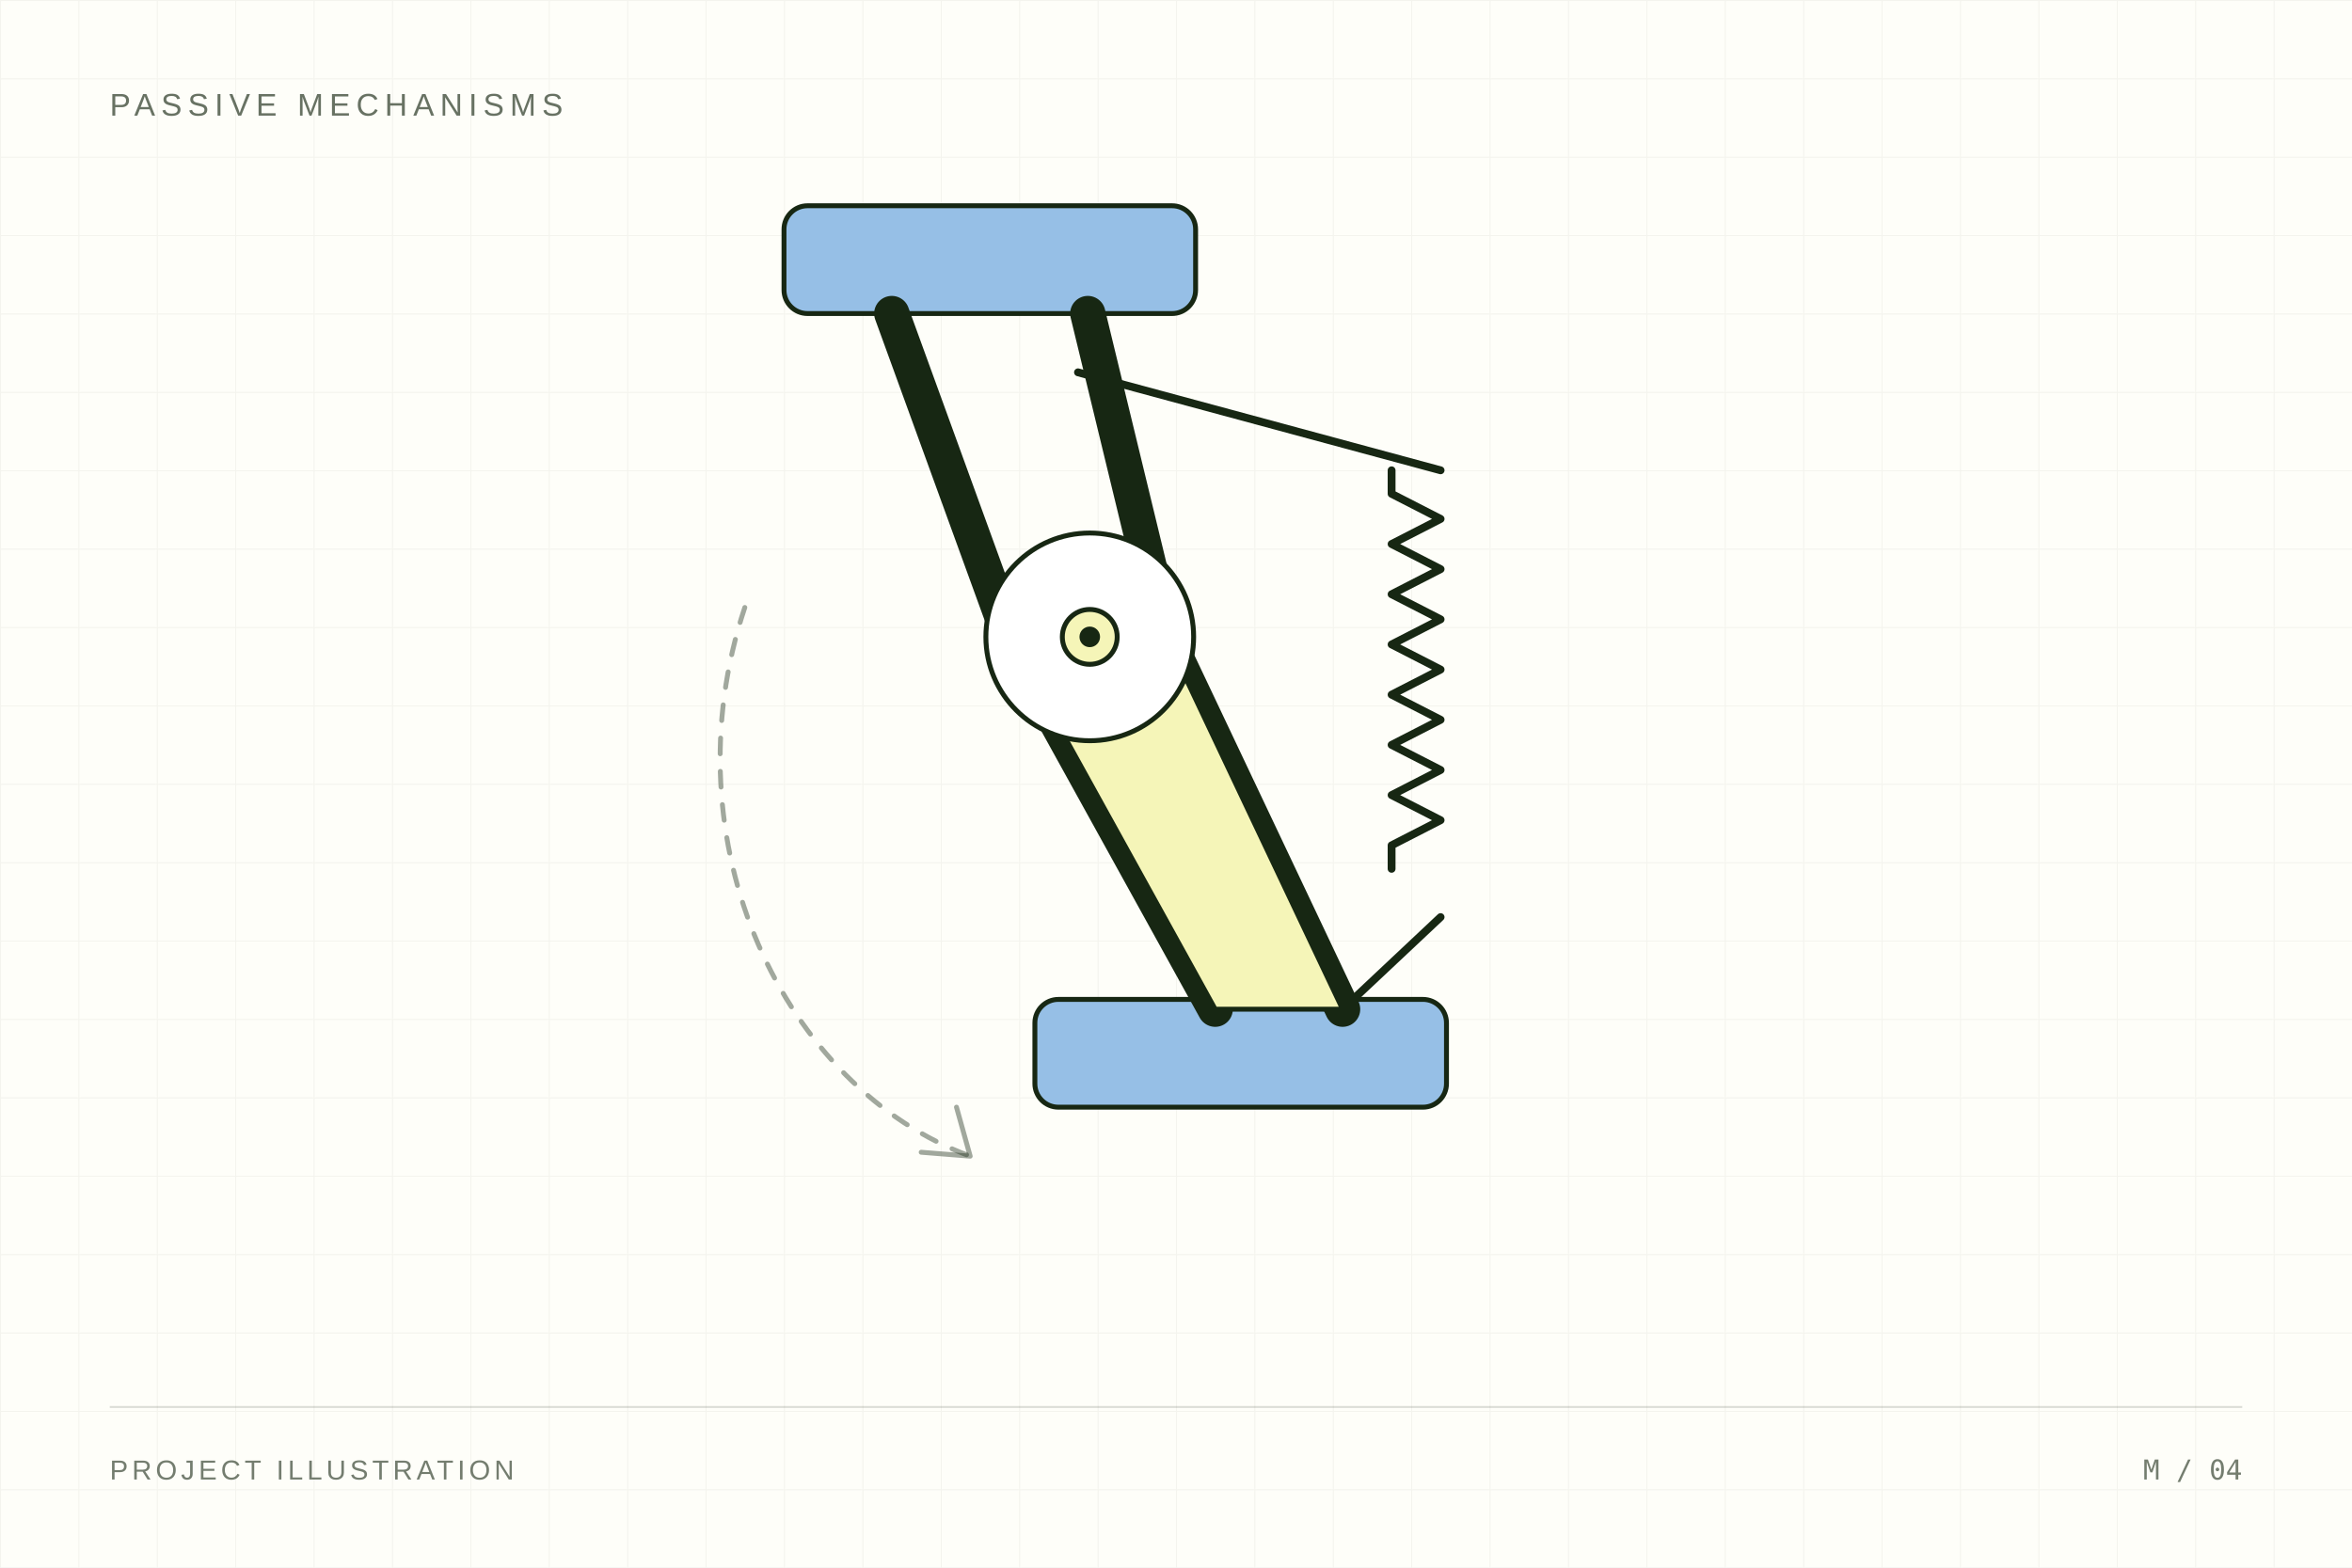
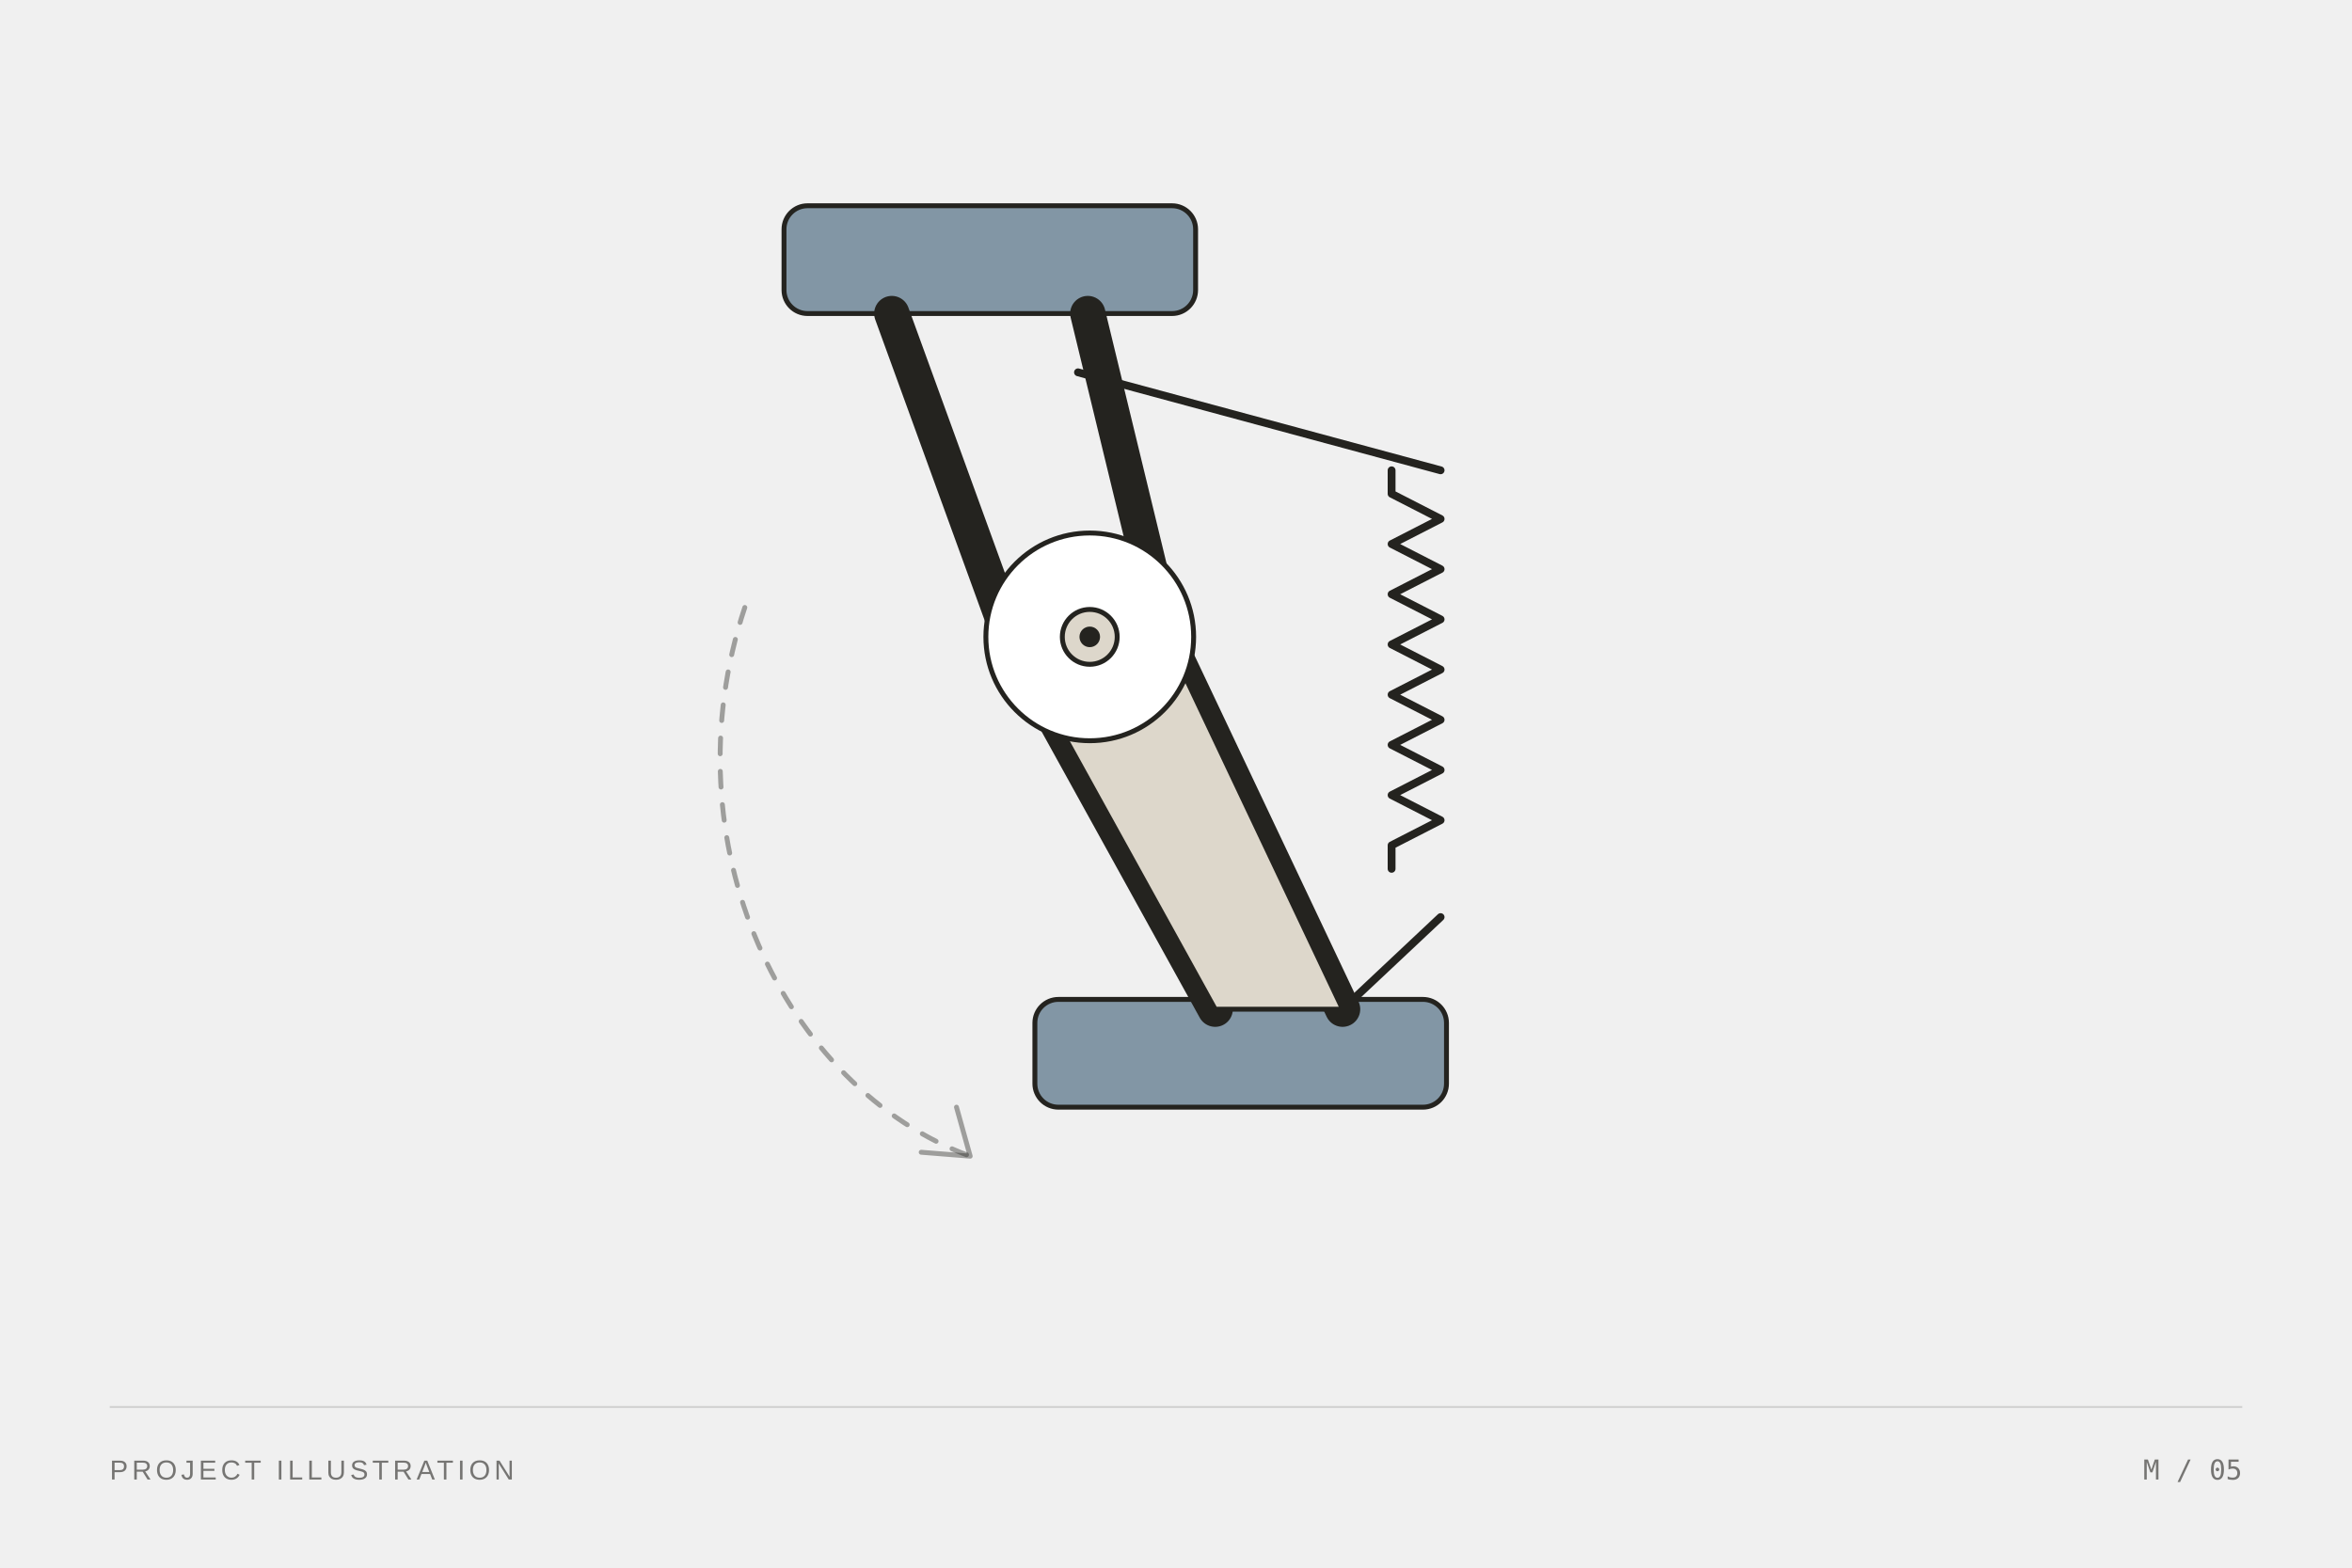
<svg xmlns="http://www.w3.org/2000/svg" width="1200" height="800" viewBox="0 0 1200 800" role="img" aria-label="Temporary passive mechanisms subject illustration">
-   <defs>
-     <pattern id="grid" width="40" height="40" patternUnits="userSpaceOnUse">
-       <path d="M40 0H0V40" fill="none" stroke="#172713" stroke-opacity=".045" />
-     </pattern>
-   </defs>
-   <rect width="1200" height="800" fill="#fefef9" />
-   <rect width="1200" height="800" fill="url(#grid)" />
-   <text x="56" y="59" font-family="Arial,sans-serif" font-size="16" letter-spacing="3" fill="#172713" opacity=".65">PASSIVE MECHANISMS</text>
-   <g stroke="#172713" stroke-width="2.5" stroke-linecap="round" stroke-linejoin="round">
+   <g stroke="#24231f" stroke-width="2.5" stroke-linecap="round" stroke-linejoin="round">
    <g transform="translate(320 40)">
-       <rect x="80" y="65" width="210" height="55" rx="12" fill="#96bfe6" />
-       <rect x="208" y="470" width="210" height="55" rx="12" fill="#96bfe6" />
+       <rect x="80" y="65" width="210" height="55" rx="12" fill="#8296a5" />
+       <rect x="208" y="470" width="210" height="55" rx="12" fill="#8296a5" />
      <path d="M135 120L195 285L300 475M235 120L275 285L365 475" fill="none" stroke-width="18" />
-       <path d="M195 285L275 285L365 475L300 475Z" fill="#f5f5b8" />
+       <path d="M195 285L275 285L365 475L300 475Z" fill="#ddd7cb" />
      <circle cx="236" cy="285" r="53" fill="white" />
-       <circle cx="236" cy="285" r="14" fill="#f5f5b8" />
-       <circle cx="236" cy="285" r="4" fill="#172713" />
+       <circle cx="236" cy="285" r="14" fill="#ddd7cb" />
+       <circle cx="236" cy="285" r="4" fill="#24231f" />
      <path d="M390 200v12l25 12.812l-25 12.812l25 12.812l-25 12.812l25 12.812l-25 12.812l25 12.812l-25 12.812l25 12.812l-25 12.812l25 12.812l-25 12.812l25 12.812l-25 12.812v12" fill="none" stroke-width="4" />
      <path d="M415 200L230 150M415 428L365 475" fill="none" stroke-width="4" />
      <path d="M60 270C20 390 80 515 175 550" fill="none" stroke-dasharray="8 9" opacity=".4" />
      <path d="M168 525L175 550L150 548" fill="none" opacity=".4" />
    </g>
  </g>
-   <path d="M56 718H1144" stroke="#172713" stroke-opacity=".15" />
-   <text x="56" y="755" font-family="Arial,sans-serif" font-size="14" letter-spacing="2" fill="#172713" opacity=".6">PROJECT ILLUSTRATION</text>
-   <text x="1144" y="755" text-anchor="end" font-family="monospace" font-size="14" fill="#172713" opacity=".6">M / 04</text>
+   <path d="M56 718H1144" stroke="#24231f" stroke-opacity=".15" />
+   <text x="56" y="755" font-family="Arial,sans-serif" font-size="14" letter-spacing="2" fill="#24231f" opacity=".6">PROJECT ILLUSTRATION</text>
+   <text x="1144" y="755" text-anchor="end" font-family="monospace" font-size="14" fill="#24231f" opacity=".6">M / 05</text>
</svg>
